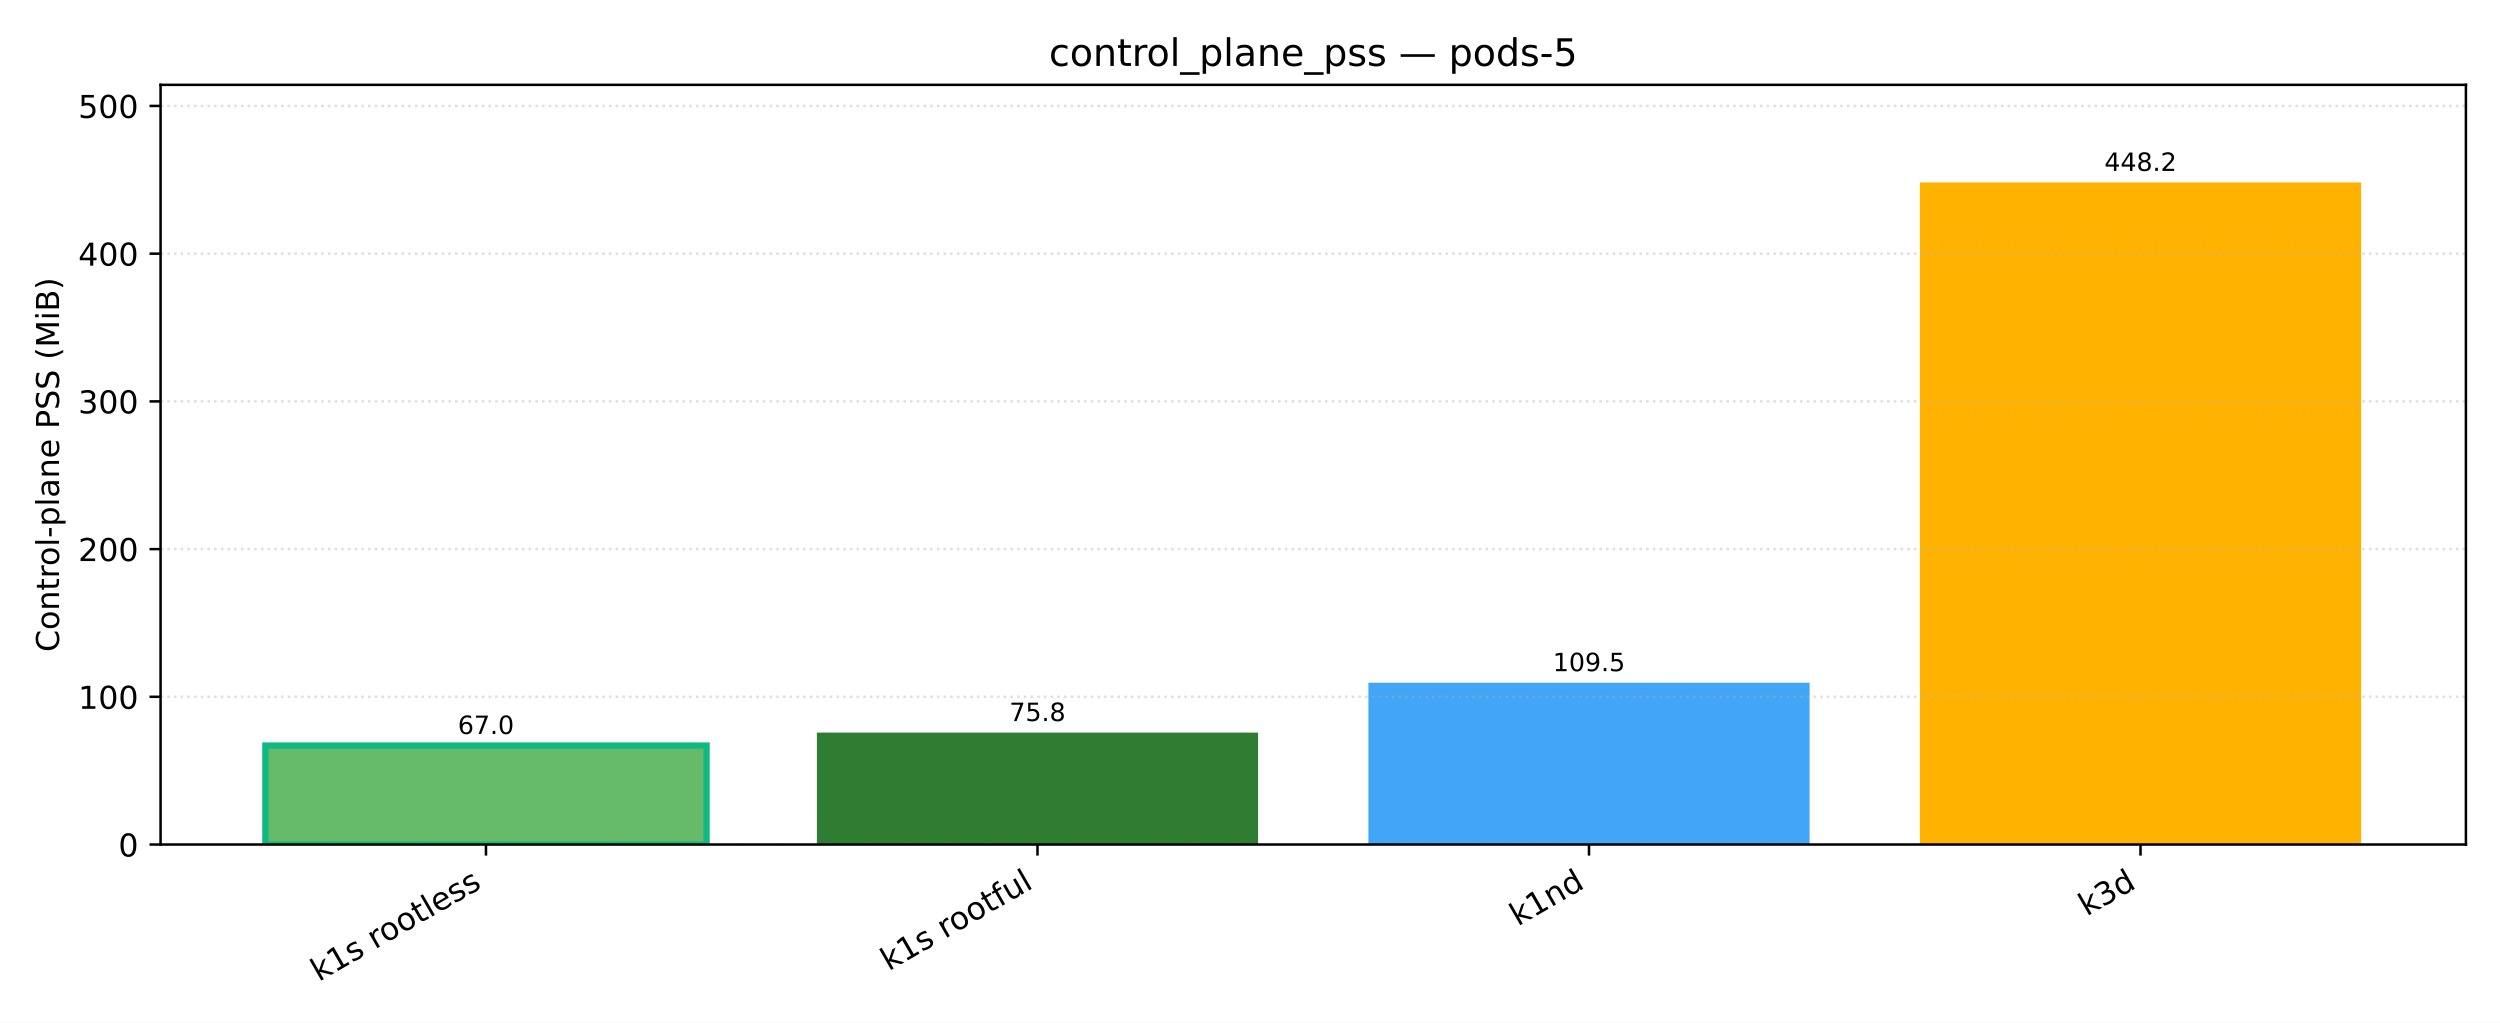
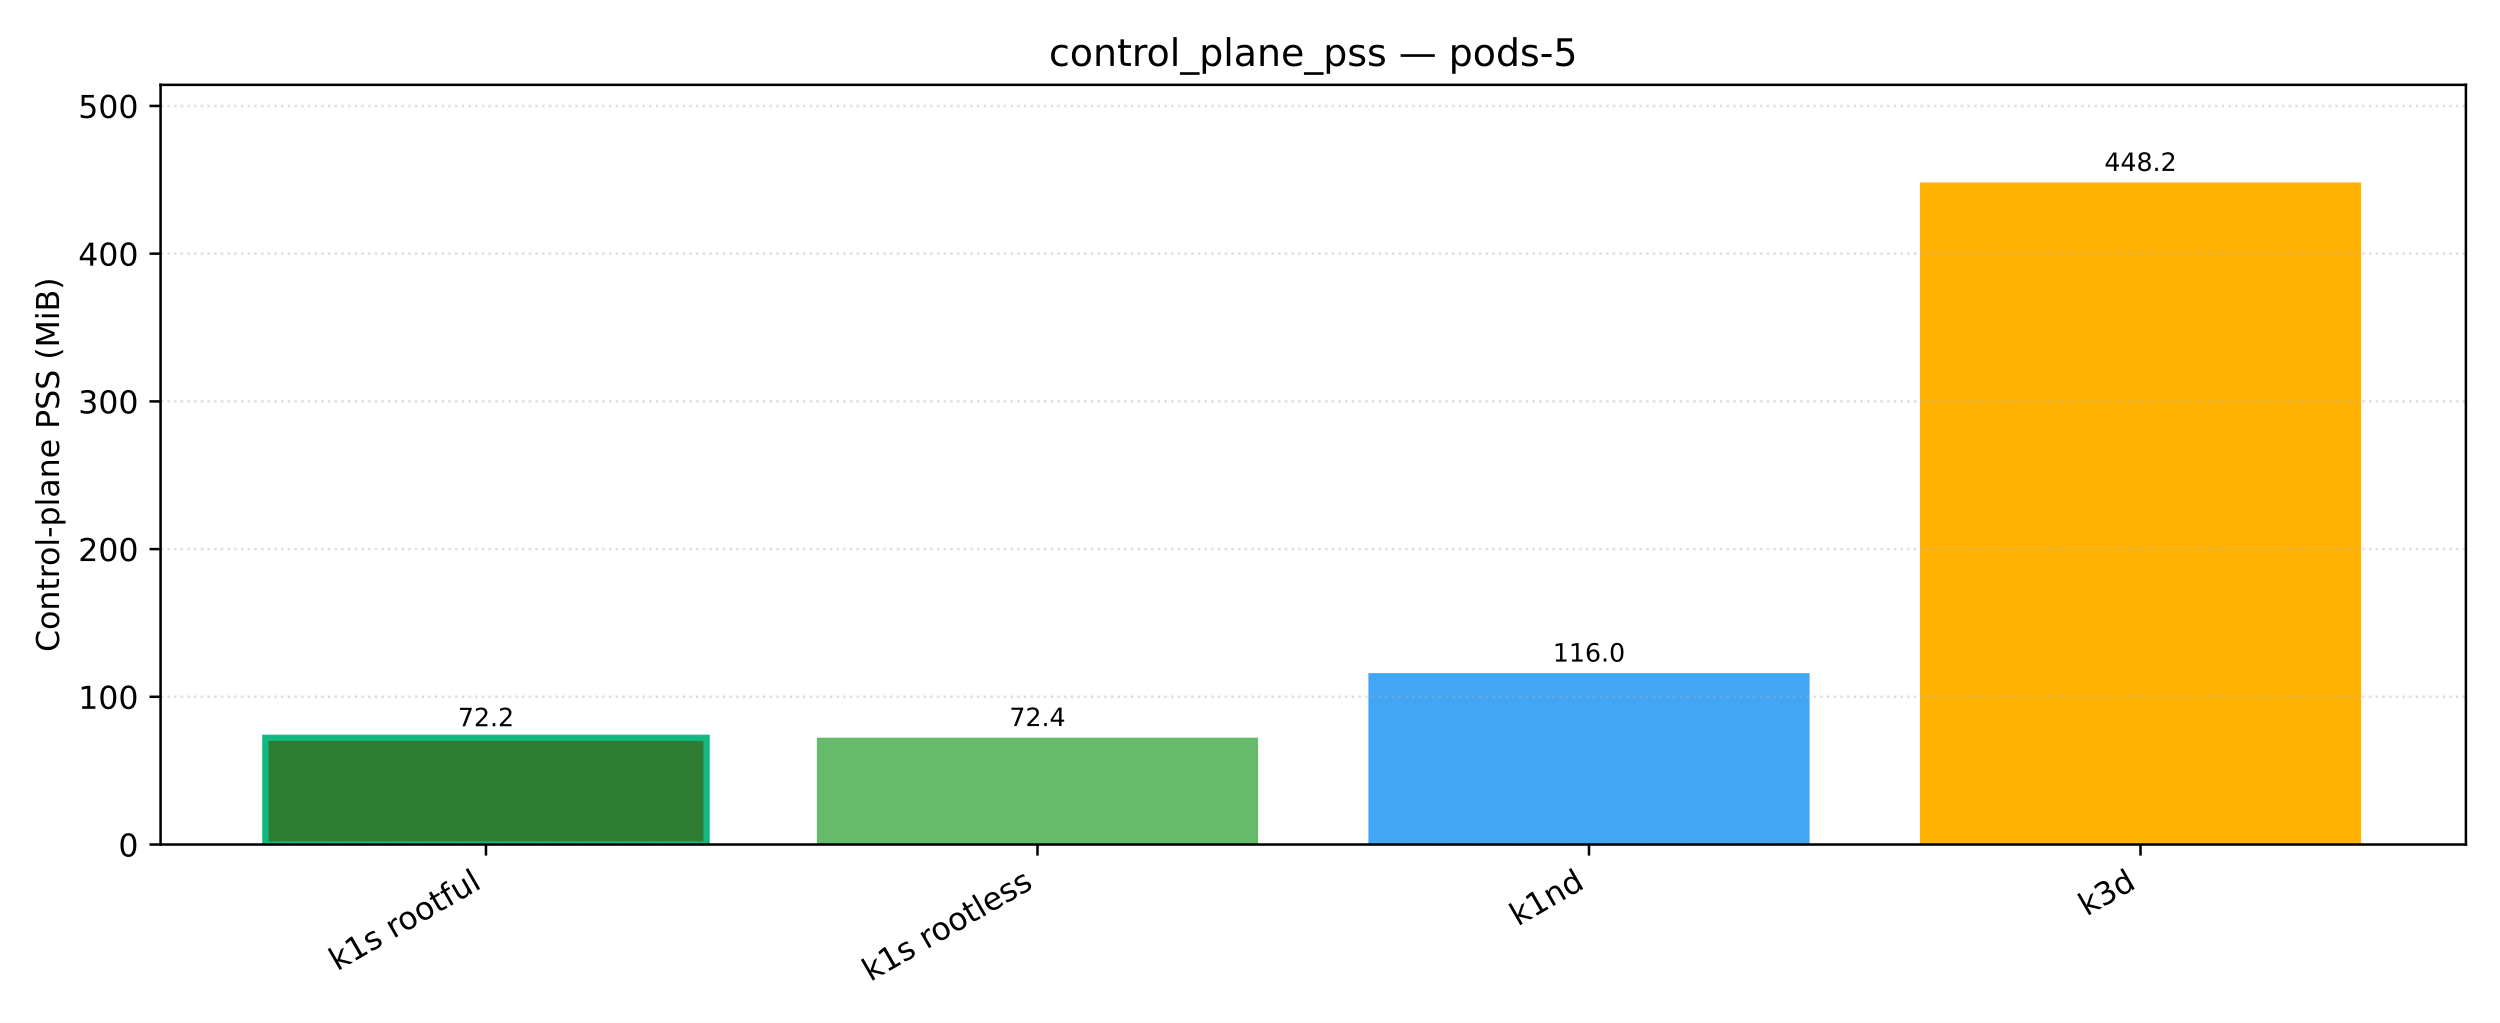
<svg xmlns="http://www.w3.org/2000/svg" xmlns:xlink="http://www.w3.org/1999/xlink" width="792pt" height="324pt" viewBox="0 0 792 324" version="1.1">
  <defs>
    <style type="text/css">*{stroke-linejoin: round; stroke-linecap: butt}</style>
  </defs>
  <g id="figure_1">
    <g id="patch_1">
      <path d="M 0 324  L 792 324  L 792 0  L 0 0  z " style="fill: #ffffff" />
    </g>
    <g id="axes_1">
      <g id="patch_2">
        <path d="M 50.87 267.545  L 781.2 267.545  L 781.2 26.88  L 50.87 26.88  z " style="fill: #ffffff" />
      </g>
      <g id="patch_3">
-         <path d="M 84.067 267.545  L 223.843 267.545  L 223.843 236.196  L 84.067 236.196  z " clip-path="url(#p73913ac741)" style="fill: #66bb6a; stroke: #10b981; stroke-width: 2; stroke-linejoin: miter" />
+         <path d="M 84.067 267.545  L 223.843 267.545  L 223.843 233.736  L 84.067 233.736  z " clip-path="url(#p00157bc313)" style="fill: #2e7d32; stroke: #10b981; stroke-width: 2; stroke-linejoin: miter" />
      </g>
      <g id="patch_4">
-         <path d="M 258.787 267.545  L 398.563 267.545  L 398.563 232.095  L 258.787 232.095  z " clip-path="url(#p73913ac741)" style="fill: #2e7d32" />
+         <path d="M 258.787 267.545  L 398.563 267.545  L 398.563 233.688  L 258.787 233.688  z " clip-path="url(#p00157bc313)" style="fill: #66bb6a" />
      </g>
      <g id="patch_5">
-         <path d="M 433.507 267.545  L 573.283 267.545  L 573.283 216.294  L 433.507 216.294  z " clip-path="url(#p73913ac741)" style="fill: #42a5f5" />
+         <path d="M 433.507 267.545  L 573.283 267.545  L 573.283 213.25  L 433.507 213.25  z " clip-path="url(#p00157bc313)" style="fill: #42a5f5" />
      </g>
      <g id="patch_6">
-         <path d="M 608.227 267.545  L 748.003 267.545  L 748.003 57.812  L 608.227 57.812  z " clip-path="url(#p73913ac741)" style="fill: #ffb300" />
+         <path d="M 608.227 267.545  L 748.003 267.545  L 748.003 57.812  L 608.227 57.812  z " clip-path="url(#p00157bc313)" style="fill: #ffb300" />
      </g>
      <g id="matplotlib.axis_1">
        <g id="xtick_1">
          <g id="line2d_1">
            <defs>
-               <path id="mb6fc6475b8" d="M 0 0  L 0 3.5  " style="stroke: #000000; stroke-width: 0.8" />
+               <path id="m211705459c" d="M 0 0  L 0 3.5  " style="stroke: #000000; stroke-width: 0.8" />
            </defs>
            <g>
-               <use xlink:href="#mb6fc6475b8" x="153.955" y="267.545" style="stroke: #000000; stroke-width: 0.8" />
+               <use xlink:href="#m211705459c" x="153.955" y="267.545" style="stroke: #000000; stroke-width: 0.8" />
            </g>
          </g>
          <g id="text_1">
-             <g transform="translate(101.0103 311.0931) rotate(-30) scale(0.1 -0.1)">
+             <g transform="translate(106.8249 307.7361) rotate(-30) scale(0.1 -0.1)">
              <defs>
                <path id="DejaVuSans-6b" d="M 581 4863  L 1159 4863  L 1159 1991  L 2875 3500  L 3609 3500  L 1753 1863  L 3688 0  L 2938 0  L 1159 1709  L 1159 0  L 581 0  L 581 4863  z " transform="scale(0.015625)" />
                <path id="DejaVuSans-31" d="M 794 531  L 1825 531  L 1825 4091  L 703 3866  L 703 4441  L 1819 4666  L 2450 4666  L 2450 531  L 3481 531  L 3481 0  L 794 0  L 794 531  z " transform="scale(0.015625)" />
                <path id="DejaVuSans-73" d="M 2834 3397  L 2834 2853  Q 2591 2978 2328 3040  Q 2066 3103 1784 3103  Q 1356 3103 1142 2972  Q 928 2841 928 2578  Q 928 2378 1081 2264  Q 1234 2150 1697 2047  L 1894 2003  Q 2506 1872 2764 1633  Q 3022 1394 3022 966  Q 3022 478 2636 193  Q 2250 -91 1575 -91  Q 1294 -91 989 -36  Q 684 19 347 128  L 347 722  Q 666 556 975 473  Q 1284 391 1588 391  Q 1994 391 2212 530  Q 2431 669 2431 922  Q 2431 1156 2273 1281  Q 2116 1406 1581 1522  L 1381 1569  Q 847 1681 609 1914  Q 372 2147 372 2553  Q 372 3047 722 3315  Q 1072 3584 1716 3584  Q 2034 3584 2315 3537  Q 2597 3491 2834 3397  z " transform="scale(0.015625)" />
                <path id="DejaVuSans-20" transform="scale(0.015625)" />
                <path id="DejaVuSans-72" d="M 2631 2963  Q 2534 3019 2420 3045  Q 2306 3072 2169 3072  Q 1681 3072 1420 2755  Q 1159 2438 1159 1844  L 1159 0  L 581 0  L 581 3500  L 1159 3500  L 1159 2956  Q 1341 3275 1631 3429  Q 1922 3584 2338 3584  Q 2397 3584 2469 3576  Q 2541 3569 2628 3553  L 2631 2963  z " transform="scale(0.015625)" />
                <path id="DejaVuSans-6f" d="M 1959 3097  Q 1497 3097 1228 2736  Q 959 2375 959 1747  Q 959 1119 1226 758  Q 1494 397 1959 397  Q 2419 397 2687 759  Q 2956 1122 2956 1747  Q 2956 2369 2687 2733  Q 2419 3097 1959 3097  z M 1959 3584  Q 2709 3584 3137 3096  Q 3566 2609 3566 1747  Q 3566 888 3137 398  Q 2709 -91 1959 -91  Q 1206 -91 779 398  Q 353 888 353 1747  Q 353 2609 779 3096  Q 1206 3584 1959 3584  z " transform="scale(0.015625)" />
                <path id="DejaVuSans-74" d="M 1172 4494  L 1172 3500  L 2356 3500  L 2356 3053  L 1172 3053  L 1172 1153  Q 1172 725 1289 603  Q 1406 481 1766 481  L 2356 481  L 2356 0  L 1766 0  Q 1100 0 847 248  Q 594 497 594 1153  L 594 3053  L 172 3053  L 172 3500  L 594 3500  L 594 4494  L 1172 4494  z " transform="scale(0.015625)" />
+                 <path id="DejaVuSans-66" d="M 2375 4863  L 2375 4384  L 1825 4384  Q 1516 4384 1395 4259  Q 1275 4134 1275 3809  L 1275 3500  L 2222 3500  L 2222 3053  L 1275 3053  L 1275 0  L 697 0  L 697 3053  L 147 3053  L 147 3500  L 697 3500  L 697 3744  Q 697 4328 969 4595  Q 1241 4863 1831 4863  L 2375 4863  z " transform="scale(0.015625)" />
+                 <path id="DejaVuSans-75" d="M 544 1381  L 544 3500  L 1119 3500  L 1119 1403  Q 1119 906 1312 657  Q 1506 409 1894 409  Q 2359 409 2629 706  Q 2900 1003 2900 1516  L 2900 3500  L 3475 3500  L 3475 0  L 2900 0  L 2900 538  Q 2691 219 2414 64  Q 2138 -91 1772 -91  Q 1169 -91 856 284  Q 544 659 544 1381  z M 1991 3584  L 1991 3584  z " transform="scale(0.015625)" />
                <path id="DejaVuSans-6c" d="M 603 4863  L 1178 4863  L 1178 0  L 603 0  L 603 4863  z " transform="scale(0.015625)" />
+               </defs>
+               <use xlink:href="#DejaVuSans-6b" />
+               <use xlink:href="#DejaVuSans-31" transform="translate(57.91016 0)" />
+               <use xlink:href="#DejaVuSans-73" transform="translate(121.5332 0)" />
+               <use xlink:href="#DejaVuSans-20" transform="translate(173.6328 0)" />
+               <use xlink:href="#DejaVuSans-72" transform="translate(205.4199 0)" />
+               <use xlink:href="#DejaVuSans-6f" transform="translate(244.2832 0)" />
+               <use xlink:href="#DejaVuSans-6f" transform="translate(305.4648 0)" />
+               <use xlink:href="#DejaVuSans-74" transform="translate(366.6465 0)" />
+               <use xlink:href="#DejaVuSans-66" transform="translate(405.8555 0)" />
+               <use xlink:href="#DejaVuSans-75" transform="translate(441.0605 0)" />
+               <use xlink:href="#DejaVuSans-6c" transform="translate(504.4395 0)" />
+             </g>
+           </g>
+         </g>
+         <g id="xtick_2">
+           <g id="line2d_2">
+             <g>
+               <use xlink:href="#m211705459c" x="328.675" y="267.545" style="stroke: #000000; stroke-width: 0.8" />
+             </g>
+           </g>
+           <g id="text_2">
+             <g transform="translate(275.7304 311.0931) rotate(-30) scale(0.1 -0.1)">
+               <defs>
                <path id="DejaVuSans-65" d="M 3597 1894  L 3597 1613  L 953 1613  Q 991 1019 1311 708  Q 1631 397 2203 397  Q 2534 397 2845 478  Q 3156 559 3463 722  L 3463 178  Q 3153 47 2828 -22  Q 2503 -91 2169 -91  Q 1331 -91 842 396  Q 353 884 353 1716  Q 353 2575 817 3079  Q 1281 3584 2069 3584  Q 2775 3584 3186 3129  Q 3597 2675 3597 1894  z M 3022 2063  Q 3016 2534 2758 2815  Q 2500 3097 2075 3097  Q 1594 3097 1305 2825  Q 1016 2553 972 2059  L 3022 2063  z " transform="scale(0.015625)" />
              </defs>
              <use xlink:href="#DejaVuSans-6b" />
              <use xlink:href="#DejaVuSans-31" transform="translate(57.91016 0)" />
              <use xlink:href="#DejaVuSans-73" transform="translate(121.5332 0)" />
              <use xlink:href="#DejaVuSans-20" transform="translate(173.6328 0)" />
              <use xlink:href="#DejaVuSans-72" transform="translate(205.4199 0)" />
              <use xlink:href="#DejaVuSans-6f" transform="translate(244.2832 0)" />
              <use xlink:href="#DejaVuSans-6f" transform="translate(305.4648 0)" />
              <use xlink:href="#DejaVuSans-74" transform="translate(366.6465 0)" />
              <use xlink:href="#DejaVuSans-6c" transform="translate(405.8555 0)" />
              <use xlink:href="#DejaVuSans-65" transform="translate(433.6387 0)" />
              <use xlink:href="#DejaVuSans-73" transform="translate(495.1621 0)" />
              <use xlink:href="#DejaVuSans-73" transform="translate(547.2617 0)" />
            </g>
          </g>
        </g>
-         <g id="xtick_2">
-           <g id="line2d_2">
-             <g>
-               <use xlink:href="#mb6fc6475b8" x="328.675" y="267.545" style="stroke: #000000; stroke-width: 0.8" />
-             </g>
-           </g>
-           <g id="text_2">
-             <g transform="translate(281.545 307.7361) rotate(-30) scale(0.1 -0.1)">
-               <defs>
-                 <path id="DejaVuSans-66" d="M 2375 4863  L 2375 4384  L 1825 4384  Q 1516 4384 1395 4259  Q 1275 4134 1275 3809  L 1275 3500  L 2222 3500  L 2222 3053  L 1275 3053  L 1275 0  L 697 0  L 697 3053  L 147 3053  L 147 3500  L 697 3500  L 697 3744  Q 697 4328 969 4595  Q 1241 4863 1831 4863  L 2375 4863  z " transform="scale(0.015625)" />
-                 <path id="DejaVuSans-75" d="M 544 1381  L 544 3500  L 1119 3500  L 1119 1403  Q 1119 906 1312 657  Q 1506 409 1894 409  Q 2359 409 2629 706  Q 2900 1003 2900 1516  L 2900 3500  L 3475 3500  L 3475 0  L 2900 0  L 2900 538  Q 2691 219 2414 64  Q 2138 -91 1772 -91  Q 1169 -91 856 284  Q 544 659 544 1381  z M 1991 3584  L 1991 3584  z " transform="scale(0.015625)" />
-               </defs>
-               <use xlink:href="#DejaVuSans-6b" />
-               <use xlink:href="#DejaVuSans-31" transform="translate(57.91016 0)" />
-               <use xlink:href="#DejaVuSans-73" transform="translate(121.5332 0)" />
-               <use xlink:href="#DejaVuSans-20" transform="translate(173.6328 0)" />
-               <use xlink:href="#DejaVuSans-72" transform="translate(205.4199 0)" />
-               <use xlink:href="#DejaVuSans-6f" transform="translate(244.2832 0)" />
-               <use xlink:href="#DejaVuSans-6f" transform="translate(305.4648 0)" />
-               <use xlink:href="#DejaVuSans-74" transform="translate(366.6465 0)" />
-               <use xlink:href="#DejaVuSans-66" transform="translate(405.8555 0)" />
-               <use xlink:href="#DejaVuSans-75" transform="translate(441.0605 0)" />
-               <use xlink:href="#DejaVuSans-6c" transform="translate(504.4395 0)" />
-             </g>
-           </g>
-         </g>
        <g id="xtick_3">
          <g id="line2d_3">
            <g>
-               <use xlink:href="#mb6fc6475b8" x="503.395" y="267.545" style="stroke: #000000; stroke-width: 0.8" />
+               <use xlink:href="#m211705459c" x="503.395" y="267.545" style="stroke: #000000; stroke-width: 0.8" />
            </g>
          </g>
          <g id="text_3">
            <g transform="translate(480.8439 293.5454) rotate(-30) scale(0.1 -0.1)">
              <defs>
                <path id="DejaVuSans-6e" d="M 3513 2113  L 3513 0  L 2938 0  L 2938 2094  Q 2938 2591 2744 2837  Q 2550 3084 2163 3084  Q 1697 3084 1428 2787  Q 1159 2491 1159 1978  L 1159 0  L 581 0  L 581 3500  L 1159 3500  L 1159 2956  Q 1366 3272 1645 3428  Q 1925 3584 2291 3584  Q 2894 3584 3203 3211  Q 3513 2838 3513 2113  z " transform="scale(0.015625)" />
                <path id="DejaVuSans-64" d="M 2906 2969  L 2906 4863  L 3481 4863  L 3481 0  L 2906 0  L 2906 525  Q 2725 213 2448 61  Q 2172 -91 1784 -91  Q 1150 -91 751 415  Q 353 922 353 1747  Q 353 2572 751 3078  Q 1150 3584 1784 3584  Q 2172 3584 2448 3432  Q 2725 3281 2906 2969  z M 947 1747  Q 947 1113 1208 752  Q 1469 391 1925 391  Q 2381 391 2643 752  Q 2906 1113 2906 1747  Q 2906 2381 2643 2742  Q 2381 3103 1925 3103  Q 1469 3103 1208 2742  Q 947 2381 947 1747  z " transform="scale(0.015625)" />
              </defs>
              <use xlink:href="#DejaVuSans-6b" />
              <use xlink:href="#DejaVuSans-31" transform="translate(57.91016 0)" />
              <use xlink:href="#DejaVuSans-6e" transform="translate(121.5332 0)" />
              <use xlink:href="#DejaVuSans-64" transform="translate(184.9121 0)" />
            </g>
          </g>
        </g>
        <g id="xtick_4">
          <g id="line2d_4">
            <g>
-               <use xlink:href="#mb6fc6475b8" x="678.115" y="267.545" style="stroke: #000000; stroke-width: 0.8" />
+               <use xlink:href="#m211705459c" x="678.115" y="267.545" style="stroke: #000000; stroke-width: 0.8" />
            </g>
          </g>
          <g id="text_4">
            <g transform="translate(661.0525 290.3767) rotate(-30) scale(0.1 -0.1)">
              <defs>
                <path id="DejaVuSans-33" d="M 2597 2516  Q 3050 2419 3304 2112  Q 3559 1806 3559 1356  Q 3559 666 3084 287  Q 2609 -91 1734 -91  Q 1441 -91 1130 -33  Q 819 25 488 141  L 488 750  Q 750 597 1062 519  Q 1375 441 1716 441  Q 2309 441 2620 675  Q 2931 909 2931 1356  Q 2931 1769 2642 2001  Q 2353 2234 1838 2234  L 1294 2234  L 1294 2753  L 1863 2753  Q 2328 2753 2575 2939  Q 2822 3125 2822 3475  Q 2822 3834 2567 4026  Q 2313 4219 1838 4219  Q 1578 4219 1281 4162  Q 984 4106 628 3988  L 628 4550  Q 988 4650 1302 4700  Q 1616 4750 1894 4750  Q 2613 4750 3031 4423  Q 3450 4097 3450 3541  Q 3450 3153 3228 2886  Q 3006 2619 2597 2516  z " transform="scale(0.015625)" />
              </defs>
              <use xlink:href="#DejaVuSans-6b" />
              <use xlink:href="#DejaVuSans-33" transform="translate(57.91016 0)" />
              <use xlink:href="#DejaVuSans-64" transform="translate(121.5332 0)" />
            </g>
          </g>
        </g>
      </g>
      <g id="matplotlib.axis_2">
        <g id="ytick_1">
          <g id="line2d_5">
-             <path d="M 50.87 267.545  L 781.2 267.545  " clip-path="url(#p73913ac741)" style="fill: none; stroke-dasharray: 0.8,1.32; stroke-dashoffset: 0; stroke: #b0b0b0; stroke-opacity: 0.4; stroke-width: 0.8" />
+             <path d="M 50.87 267.545  L 781.2 267.545  " clip-path="url(#p00157bc313)" style="fill: none; stroke-dasharray: 0.8,1.32; stroke-dashoffset: 0; stroke: #b0b0b0; stroke-opacity: 0.4; stroke-width: 0.8" />
          </g>
          <g id="line2d_6">
            <defs>
-               <path id="mf79df88f0d" d="M 0 0  L -3.5 0  " style="stroke: #000000; stroke-width: 0.8" />
+               <path id="m0754b6ebdd" d="M 0 0  L -3.5 0  " style="stroke: #000000; stroke-width: 0.8" />
            </defs>
            <g>
-               <use xlink:href="#mf79df88f0d" x="50.87" y="267.545" style="stroke: #000000; stroke-width: 0.8" />
+               <use xlink:href="#m0754b6ebdd" x="50.87" y="267.545" style="stroke: #000000; stroke-width: 0.8" />
            </g>
          </g>
          <g id="text_5">
            <g transform="translate(37.5075 271.3447) scale(0.1 -0.1)">
              <defs>
                <path id="DejaVuSans-30" d="M 2034 4250  Q 1547 4250 1301 3770  Q 1056 3291 1056 2328  Q 1056 1369 1301 889  Q 1547 409 2034 409  Q 2525 409 2770 889  Q 3016 1369 3016 2328  Q 3016 3291 2770 3770  Q 2525 4250 2034 4250  z M 2034 4750  Q 2819 4750 3233 4129  Q 3647 3509 3647 2328  Q 3647 1150 3233 529  Q 2819 -91 2034 -91  Q 1250 -91 836 529  Q 422 1150 422 2328  Q 422 3509 836 4129  Q 1250 4750 2034 4750  z " transform="scale(0.015625)" />
              </defs>
              <use xlink:href="#DejaVuSans-30" />
            </g>
          </g>
        </g>
        <g id="ytick_2">
          <g id="line2d_7">
-             <path d="M 50.87 220.75  L 781.2 220.75  " clip-path="url(#p73913ac741)" style="fill: none; stroke-dasharray: 0.8,1.32; stroke-dashoffset: 0; stroke: #b0b0b0; stroke-opacity: 0.4; stroke-width: 0.8" />
+             <path d="M 50.87 220.75  L 781.2 220.75  " clip-path="url(#p00157bc313)" style="fill: none; stroke-dasharray: 0.8,1.32; stroke-dashoffset: 0; stroke: #b0b0b0; stroke-opacity: 0.4; stroke-width: 0.8" />
          </g>
          <g id="line2d_8">
            <g>
-               <use xlink:href="#mf79df88f0d" x="50.87" y="220.75" style="stroke: #000000; stroke-width: 0.8" />
+               <use xlink:href="#m0754b6ebdd" x="50.87" y="220.75" style="stroke: #000000; stroke-width: 0.8" />
            </g>
          </g>
          <g id="text_6">
            <g transform="translate(24.7825 224.549) scale(0.1 -0.1)">
              <use xlink:href="#DejaVuSans-31" />
              <use xlink:href="#DejaVuSans-30" transform="translate(63.62305 0)" />
              <use xlink:href="#DejaVuSans-30" transform="translate(127.2461 0)" />
            </g>
          </g>
        </g>
        <g id="ytick_3">
          <g id="line2d_9">
-             <path d="M 50.87 173.954  L 781.2 173.954  " clip-path="url(#p73913ac741)" style="fill: none; stroke-dasharray: 0.8,1.32; stroke-dashoffset: 0; stroke: #b0b0b0; stroke-opacity: 0.4; stroke-width: 0.8" />
+             <path d="M 50.87 173.954  L 781.2 173.954  " clip-path="url(#p00157bc313)" style="fill: none; stroke-dasharray: 0.8,1.32; stroke-dashoffset: 0; stroke: #b0b0b0; stroke-opacity: 0.4; stroke-width: 0.8" />
          </g>
          <g id="line2d_10">
            <g>
-               <use xlink:href="#mf79df88f0d" x="50.87" y="173.954" style="stroke: #000000; stroke-width: 0.8" />
+               <use xlink:href="#m0754b6ebdd" x="50.87" y="173.954" style="stroke: #000000; stroke-width: 0.8" />
            </g>
          </g>
          <g id="text_7">
            <g transform="translate(24.7825 177.7533) scale(0.1 -0.1)">
              <defs>
                <path id="DejaVuSans-32" d="M 1228 531  L 3431 531  L 3431 0  L 469 0  L 469 531  Q 828 903 1448 1529  Q 2069 2156 2228 2338  Q 2531 2678 2651 2914  Q 2772 3150 2772 3378  Q 2772 3750 2511 3984  Q 2250 4219 1831 4219  Q 1534 4219 1204 4116  Q 875 4013 500 3803  L 500 4441  Q 881 4594 1212 4672  Q 1544 4750 1819 4750  Q 2544 4750 2975 4387  Q 3406 4025 3406 3419  Q 3406 3131 3298 2873  Q 3191 2616 2906 2266  Q 2828 2175 2409 1742  Q 1991 1309 1228 531  z " transform="scale(0.015625)" />
              </defs>
              <use xlink:href="#DejaVuSans-32" />
              <use xlink:href="#DejaVuSans-30" transform="translate(63.62305 0)" />
              <use xlink:href="#DejaVuSans-30" transform="translate(127.2461 0)" />
            </g>
          </g>
        </g>
        <g id="ytick_4">
          <g id="line2d_11">
-             <path d="M 50.87 127.158  L 781.2 127.158  " clip-path="url(#p73913ac741)" style="fill: none; stroke-dasharray: 0.8,1.32; stroke-dashoffset: 0; stroke: #b0b0b0; stroke-opacity: 0.4; stroke-width: 0.8" />
+             <path d="M 50.87 127.158  L 781.2 127.158  " clip-path="url(#p00157bc313)" style="fill: none; stroke-dasharray: 0.8,1.32; stroke-dashoffset: 0; stroke: #b0b0b0; stroke-opacity: 0.4; stroke-width: 0.8" />
          </g>
          <g id="line2d_12">
            <g>
-               <use xlink:href="#mf79df88f0d" x="50.87" y="127.158" style="stroke: #000000; stroke-width: 0.8" />
+               <use xlink:href="#m0754b6ebdd" x="50.87" y="127.158" style="stroke: #000000; stroke-width: 0.8" />
            </g>
          </g>
          <g id="text_8">
            <g transform="translate(24.7825 130.9577) scale(0.1 -0.1)">
              <use xlink:href="#DejaVuSans-33" />
              <use xlink:href="#DejaVuSans-30" transform="translate(63.62305 0)" />
              <use xlink:href="#DejaVuSans-30" transform="translate(127.2461 0)" />
            </g>
          </g>
        </g>
        <g id="ytick_5">
          <g id="line2d_13">
-             <path d="M 50.87 80.363  L 781.2 80.363  " clip-path="url(#p73913ac741)" style="fill: none; stroke-dasharray: 0.8,1.32; stroke-dashoffset: 0; stroke: #b0b0b0; stroke-opacity: 0.4; stroke-width: 0.8" />
+             <path d="M 50.87 80.363  L 781.2 80.363  " clip-path="url(#p00157bc313)" style="fill: none; stroke-dasharray: 0.8,1.32; stroke-dashoffset: 0; stroke: #b0b0b0; stroke-opacity: 0.4; stroke-width: 0.8" />
          </g>
          <g id="line2d_14">
            <g>
-               <use xlink:href="#mf79df88f0d" x="50.87" y="80.363" style="stroke: #000000; stroke-width: 0.8" />
+               <use xlink:href="#m0754b6ebdd" x="50.87" y="80.363" style="stroke: #000000; stroke-width: 0.8" />
            </g>
          </g>
          <g id="text_9">
            <g transform="translate(24.7825 84.16201) scale(0.1 -0.1)">
              <defs>
                <path id="DejaVuSans-34" d="M 2419 4116  L 825 1625  L 2419 1625  L 2419 4116  z M 2253 4666  L 3047 4666  L 3047 1625  L 3713 1625  L 3713 1100  L 3047 1100  L 3047 0  L 2419 0  L 2419 1100  L 313 1100  L 313 1709  L 2253 4666  z " transform="scale(0.015625)" />
              </defs>
              <use xlink:href="#DejaVuSans-34" />
              <use xlink:href="#DejaVuSans-30" transform="translate(63.62305 0)" />
              <use xlink:href="#DejaVuSans-30" transform="translate(127.2461 0)" />
            </g>
          </g>
        </g>
        <g id="ytick_6">
          <g id="line2d_15">
-             <path d="M 50.87 33.567  L 781.2 33.567  " clip-path="url(#p73913ac741)" style="fill: none; stroke-dasharray: 0.8,1.32; stroke-dashoffset: 0; stroke: #b0b0b0; stroke-opacity: 0.4; stroke-width: 0.8" />
+             <path d="M 50.87 33.567  L 781.2 33.567  " clip-path="url(#p00157bc313)" style="fill: none; stroke-dasharray: 0.8,1.32; stroke-dashoffset: 0; stroke: #b0b0b0; stroke-opacity: 0.4; stroke-width: 0.8" />
          </g>
          <g id="line2d_16">
            <g>
-               <use xlink:href="#mf79df88f0d" x="50.87" y="33.567" style="stroke: #000000; stroke-width: 0.8" />
+               <use xlink:href="#m0754b6ebdd" x="50.87" y="33.567" style="stroke: #000000; stroke-width: 0.8" />
            </g>
          </g>
          <g id="text_10">
            <g transform="translate(24.7825 37.36634) scale(0.1 -0.1)">
              <defs>
                <path id="DejaVuSans-35" d="M 691 4666  L 3169 4666  L 3169 4134  L 1269 4134  L 1269 2991  Q 1406 3038 1543 3061  Q 1681 3084 1819 3084  Q 2600 3084 3056 2656  Q 3513 2228 3513 1497  Q 3513 744 3044 326  Q 2575 -91 1722 -91  Q 1428 -91 1123 -41  Q 819 9 494 109  L 494 744  Q 775 591 1075 516  Q 1375 441 1709 441  Q 2250 441 2565 725  Q 2881 1009 2881 1497  Q 2881 1984 2565 2268  Q 2250 2553 1709 2553  Q 1456 2553 1204 2497  Q 953 2441 691 2322  L 691 4666  z " transform="scale(0.015625)" />
              </defs>
              <use xlink:href="#DejaVuSans-35" />
              <use xlink:href="#DejaVuSans-30" transform="translate(63.62305 0)" />
              <use xlink:href="#DejaVuSans-30" transform="translate(127.2461 0)" />
            </g>
          </g>
        </g>
        <g id="text_11">
          <g transform="translate(18.70281 206.537) rotate(-90) scale(0.1 -0.1)">
            <defs>
              <path id="DejaVuSans-43" d="M 4122 4306  L 4122 3641  Q 3803 3938 3442 4084  Q 3081 4231 2675 4231  Q 1875 4231 1450 3742  Q 1025 3253 1025 2328  Q 1025 1406 1450 917  Q 1875 428 2675 428  Q 3081 428 3442 575  Q 3803 722 4122 1019  L 4122 359  Q 3791 134 3420 21  Q 3050 -91 2638 -91  Q 1578 -91 968 557  Q 359 1206 359 2328  Q 359 3453 968 4101  Q 1578 4750 2638 4750  Q 3056 4750 3426 4639  Q 3797 4528 4122 4306  z " transform="scale(0.015625)" />
              <path id="DejaVuSans-2011" d="M 313 2009  L 1997 2009  L 1997 1497  L 313 1497  L 313 2009  z " transform="scale(0.015625)" />
              <path id="DejaVuSans-70" d="M 1159 525  L 1159 -1331  L 581 -1331  L 581 3500  L 1159 3500  L 1159 2969  Q 1341 3281 1617 3432  Q 1894 3584 2278 3584  Q 2916 3584 3314 3078  Q 3713 2572 3713 1747  Q 3713 922 3314 415  Q 2916 -91 2278 -91  Q 1894 -91 1617 61  Q 1341 213 1159 525  z M 3116 1747  Q 3116 2381 2855 2742  Q 2594 3103 2138 3103  Q 1681 3103 1420 2742  Q 1159 2381 1159 1747  Q 1159 1113 1420 752  Q 1681 391 2138 391  Q 2594 391 2855 752  Q 3116 1113 3116 1747  z " transform="scale(0.015625)" />
              <path id="DejaVuSans-61" d="M 2194 1759  Q 1497 1759 1228 1600  Q 959 1441 959 1056  Q 959 750 1161 570  Q 1363 391 1709 391  Q 2188 391 2477 730  Q 2766 1069 2766 1631  L 2766 1759  L 2194 1759  z M 3341 1997  L 3341 0  L 2766 0  L 2766 531  Q 2569 213 2275 61  Q 1981 -91 1556 -91  Q 1019 -91 701 211  Q 384 513 384 1019  Q 384 1609 779 1909  Q 1175 2209 1959 2209  L 2766 2209  L 2766 2266  Q 2766 2663 2505 2880  Q 2244 3097 1772 3097  Q 1472 3097 1187 3025  Q 903 2953 641 2809  L 641 3341  Q 956 3463 1253 3523  Q 1550 3584 1831 3584  Q 2591 3584 2966 3190  Q 3341 2797 3341 1997  z " transform="scale(0.015625)" />
              <path id="DejaVuSans-50" d="M 1259 4147  L 1259 2394  L 2053 2394  Q 2494 2394 2734 2622  Q 2975 2850 2975 3272  Q 2975 3691 2734 3919  Q 2494 4147 2053 4147  L 1259 4147  z M 628 4666  L 2053 4666  Q 2838 4666 3239 4311  Q 3641 3956 3641 3272  Q 3641 2581 3239 2228  Q 2838 1875 2053 1875  L 1259 1875  L 1259 0  L 628 0  L 628 4666  z " transform="scale(0.015625)" />
              <path id="DejaVuSans-53" d="M 3425 4513  L 3425 3897  Q 3066 4069 2747 4153  Q 2428 4238 2131 4238  Q 1616 4238 1336 4038  Q 1056 3838 1056 3469  Q 1056 3159 1242 3001  Q 1428 2844 1947 2747  L 2328 2669  Q 3034 2534 3370 2195  Q 3706 1856 3706 1288  Q 3706 609 3251 259  Q 2797 -91 1919 -91  Q 1588 -91 1214 -16  Q 841 59 441 206  L 441 856  Q 825 641 1194 531  Q 1563 422 1919 422  Q 2459 422 2753 634  Q 3047 847 3047 1241  Q 3047 1584 2836 1778  Q 2625 1972 2144 2069  L 1759 2144  Q 1053 2284 737 2584  Q 422 2884 422 3419  Q 422 4038 858 4394  Q 1294 4750 2059 4750  Q 2388 4750 2728 4690  Q 3069 4631 3425 4513  z " transform="scale(0.015625)" />
              <path id="DejaVuSans-28" d="M 1984 4856  Q 1566 4138 1362 3434  Q 1159 2731 1159 2009  Q 1159 1288 1364 580  Q 1569 -128 1984 -844  L 1484 -844  Q 1016 -109 783 600  Q 550 1309 550 2009  Q 550 2706 781 3412  Q 1013 4119 1484 4856  L 1984 4856  z " transform="scale(0.015625)" />
              <path id="DejaVuSans-4d" d="M 628 4666  L 1569 4666  L 2759 1491  L 3956 4666  L 4897 4666  L 4897 0  L 4281 0  L 4281 4097  L 3078 897  L 2444 897  L 1241 4097  L 1241 0  L 628 0  L 628 4666  z " transform="scale(0.015625)" />
              <path id="DejaVuSans-69" d="M 603 3500  L 1178 3500  L 1178 0  L 603 0  L 603 3500  z M 603 4863  L 1178 4863  L 1178 4134  L 603 4134  L 603 4863  z " transform="scale(0.015625)" />
              <path id="DejaVuSans-42" d="M 1259 2228  L 1259 519  L 2272 519  Q 2781 519 3026 730  Q 3272 941 3272 1375  Q 3272 1813 3026 2020  Q 2781 2228 2272 2228  L 1259 2228  z M 1259 4147  L 1259 2741  L 2194 2741  Q 2656 2741 2882 2914  Q 3109 3088 3109 3444  Q 3109 3797 2882 3972  Q 2656 4147 2194 4147  L 1259 4147  z M 628 4666  L 2241 4666  Q 2963 4666 3353 4366  Q 3744 4066 3744 3513  Q 3744 3084 3544 2831  Q 3344 2578 2956 2516  Q 3422 2416 3680 2098  Q 3938 1781 3938 1306  Q 3938 681 3513 340  Q 3088 0 2303 0  L 628 0  L 628 4666  z " transform="scale(0.015625)" />
              <path id="DejaVuSans-29" d="M 513 4856  L 1013 4856  Q 1481 4119 1714 3412  Q 1947 2706 1947 2009  Q 1947 1309 1714 600  Q 1481 -109 1013 -844  L 513 -844  Q 928 -128 1133 580  Q 1338 1288 1338 2009  Q 1338 2731 1133 3434  Q 928 4138 513 4856  z " transform="scale(0.015625)" />
            </defs>
            <use xlink:href="#DejaVuSans-43" />
            <use xlink:href="#DejaVuSans-6f" transform="translate(69.82422 0)" />
            <use xlink:href="#DejaVuSans-6e" transform="translate(131.0059 0)" />
            <use xlink:href="#DejaVuSans-74" transform="translate(194.3848 0)" />
            <use xlink:href="#DejaVuSans-72" transform="translate(233.5938 0)" />
            <use xlink:href="#DejaVuSans-6f" transform="translate(272.457 0)" />
            <use xlink:href="#DejaVuSans-6c" transform="translate(333.6387 0)" />
            <use xlink:href="#DejaVuSans-2011" transform="translate(361.4219 0)" />
            <use xlink:href="#DejaVuSans-70" transform="translate(397.5059 0)" />
            <use xlink:href="#DejaVuSans-6c" transform="translate(460.9824 0)" />
            <use xlink:href="#DejaVuSans-61" transform="translate(488.7656 0)" />
            <use xlink:href="#DejaVuSans-6e" transform="translate(550.0449 0)" />
            <use xlink:href="#DejaVuSans-65" transform="translate(613.4238 0)" />
            <use xlink:href="#DejaVuSans-20" transform="translate(674.9473 0)" />
            <use xlink:href="#DejaVuSans-50" transform="translate(706.7344 0)" />
            <use xlink:href="#DejaVuSans-53" transform="translate(767.0371 0)" />
            <use xlink:href="#DejaVuSans-53" transform="translate(830.5137 0)" />
            <use xlink:href="#DejaVuSans-20" transform="translate(893.9902 0)" />
            <use xlink:href="#DejaVuSans-28" transform="translate(925.7773 0)" />
            <use xlink:href="#DejaVuSans-4d" transform="translate(964.791 0)" />
            <use xlink:href="#DejaVuSans-69" transform="translate(1051.07 0)" />
            <use xlink:href="#DejaVuSans-42" transform="translate(1078.854 0)" />
            <use xlink:href="#DejaVuSans-29" transform="translate(1147.457 0)" />
          </g>
        </g>
      </g>
      <g id="patch_7">
        <path d="M 50.87 267.545  L 50.87 26.88  " style="fill: none; stroke: #000000; stroke-width: 0.8; stroke-linejoin: miter; stroke-linecap: square" />
      </g>
      <g id="patch_8">
        <path d="M 781.2 267.545  L 781.2 26.88  " style="fill: none; stroke: #000000; stroke-width: 0.8; stroke-linejoin: miter; stroke-linecap: square" />
      </g>
      <g id="patch_9">
        <path d="M 50.87 267.545  L 781.2 267.545  " style="fill: none; stroke: #000000; stroke-width: 0.8; stroke-linejoin: miter; stroke-linecap: square" />
      </g>
      <g id="patch_10">
        <path d="M 50.87 26.88  L 781.2 26.88  " style="fill: none; stroke: #000000; stroke-width: 0.8; stroke-linejoin: miter; stroke-linecap: square" />
      </g>
      <g id="text_12">
-         <g transform="translate(145.0486 232.5323) scale(0.08 -0.08)">
+         <g transform="translate(145.0486 230.0718) scale(0.08 -0.08)">
          <defs>
-             <path id="DejaVuSans-36" d="M 2113 2584  Q 1688 2584 1439 2293  Q 1191 2003 1191 1497  Q 1191 994 1439 701  Q 1688 409 2113 409  Q 2538 409 2786 701  Q 3034 994 3034 1497  Q 3034 2003 2786 2293  Q 2538 2584 2113 2584  z M 3366 4563  L 3366 3988  Q 3128 4100 2886 4159  Q 2644 4219 2406 4219  Q 1781 4219 1451 3797  Q 1122 3375 1075 2522  Q 1259 2794 1537 2939  Q 1816 3084 2150 3084  Q 2853 3084 3261 2657  Q 3669 2231 3669 1497  Q 3669 778 3244 343  Q 2819 -91 2113 -91  Q 1303 -91 875 529  Q 447 1150 447 2328  Q 447 3434 972 4092  Q 1497 4750 2381 4750  Q 2619 4750 2861 4703  Q 3103 4656 3366 4563  z " transform="scale(0.015625)" />
            <path id="DejaVuSans-37" d="M 525 4666  L 3525 4666  L 3525 4397  L 1831 0  L 1172 0  L 2766 4134  L 525 4134  L 525 4666  z " transform="scale(0.015625)" />
            <path id="DejaVuSans-2e" d="M 684 794  L 1344 794  L 1344 0  L 684 0  L 684 794  z " transform="scale(0.015625)" />
          </defs>
-           <use xlink:href="#DejaVuSans-36" />
-           <use xlink:href="#DejaVuSans-37" transform="translate(63.62305 0)" />
+           <use xlink:href="#DejaVuSans-37" />
+           <use xlink:href="#DejaVuSans-32" transform="translate(63.62305 0)" />
          <use xlink:href="#DejaVuSans-2e" transform="translate(127.2461 0)" />
-           <use xlink:href="#DejaVuSans-30" transform="translate(159.0332 0)" />
+           <use xlink:href="#DejaVuSans-32" transform="translate(159.0332 0)" />
        </g>
      </g>
      <g id="text_13">
-         <g transform="translate(319.7687 228.4313) scale(0.08 -0.08)">
+         <g transform="translate(319.7687 230.0239) scale(0.08 -0.08)">
+           <use xlink:href="#DejaVuSans-37" />
+           <use xlink:href="#DejaVuSans-32" transform="translate(63.62305 0)" />
+           <use xlink:href="#DejaVuSans-2e" transform="translate(127.2461 0)" />
+           <use xlink:href="#DejaVuSans-34" transform="translate(159.0332 0)" />
+         </g>
+       </g>
+       <g id="text_14">
+         <g transform="translate(491.9438 209.5859) scale(0.08 -0.08)">
+           <defs>
+             <path id="DejaVuSans-36" d="M 2113 2584  Q 1688 2584 1439 2293  Q 1191 2003 1191 1497  Q 1191 994 1439 701  Q 1688 409 2113 409  Q 2538 409 2786 701  Q 3034 994 3034 1497  Q 3034 2003 2786 2293  Q 2538 2584 2113 2584  z M 3366 4563  L 3366 3988  Q 3128 4100 2886 4159  Q 2644 4219 2406 4219  Q 1781 4219 1451 3797  Q 1122 3375 1075 2522  Q 1259 2794 1537 2939  Q 1816 3084 2150 3084  Q 2853 3084 3261 2657  Q 3669 2231 3669 1497  Q 3669 778 3244 343  Q 2819 -91 2113 -91  Q 1303 -91 875 529  Q 447 1150 447 2328  Q 447 3434 972 4092  Q 1497 4750 2381 4750  Q 2619 4750 2861 4703  Q 3103 4656 3366 4563  z " transform="scale(0.015625)" />
+           </defs>
+           <use xlink:href="#DejaVuSans-31" />
+           <use xlink:href="#DejaVuSans-31" transform="translate(63.62305 0)" />
+           <use xlink:href="#DejaVuSans-36" transform="translate(127.2461 0)" />
+           <use xlink:href="#DejaVuSans-2e" transform="translate(190.8691 0)" />
+           <use xlink:href="#DejaVuSans-30" transform="translate(222.6562 0)" />
+         </g>
+       </g>
+       <g id="text_15">
+         <g transform="translate(666.6639 54.14846) scale(0.08 -0.08)">
          <defs>
            <path id="DejaVuSans-38" d="M 2034 2216  Q 1584 2216 1326 1975  Q 1069 1734 1069 1313  Q 1069 891 1326 650  Q 1584 409 2034 409  Q 2484 409 2743 651  Q 3003 894 3003 1313  Q 3003 1734 2745 1975  Q 2488 2216 2034 2216  z M 1403 2484  Q 997 2584 770 2862  Q 544 3141 544 3541  Q 544 4100 942 4425  Q 1341 4750 2034 4750  Q 2731 4750 3128 4425  Q 3525 4100 3525 3541  Q 3525 3141 3298 2862  Q 3072 2584 2669 2484  Q 3125 2378 3379 2068  Q 3634 1759 3634 1313  Q 3634 634 3220 271  Q 2806 -91 2034 -91  Q 1263 -91 848 271  Q 434 634 434 1313  Q 434 1759 690 2068  Q 947 2378 1403 2484  z M 1172 3481  Q 1172 3119 1398 2916  Q 1625 2713 2034 2713  Q 2441 2713 2670 2916  Q 2900 3119 2900 3481  Q 2900 3844 2670 4047  Q 2441 4250 2034 4250  Q 1625 4250 1398 4047  Q 1172 3844 1172 3481  z " transform="scale(0.015625)" />
          </defs>
-           <use xlink:href="#DejaVuSans-37" />
-           <use xlink:href="#DejaVuSans-35" transform="translate(63.62305 0)" />
-           <use xlink:href="#DejaVuSans-2e" transform="translate(127.2461 0)" />
-           <use xlink:href="#DejaVuSans-38" transform="translate(159.0332 0)" />
-         </g>
-       </g>
-       <g id="text_14">
-         <g transform="translate(491.9438 212.6304) scale(0.08 -0.08)">
-           <defs>
-             <path id="DejaVuSans-39" d="M 703 97  L 703 672  Q 941 559 1184 500  Q 1428 441 1663 441  Q 2288 441 2617 861  Q 2947 1281 2994 2138  Q 2813 1869 2534 1725  Q 2256 1581 1919 1581  Q 1219 1581 811 2004  Q 403 2428 403 3163  Q 403 3881 828 4315  Q 1253 4750 1959 4750  Q 2769 4750 3195 4129  Q 3622 3509 3622 2328  Q 3622 1225 3098 567  Q 2575 -91 1691 -91  Q 1453 -91 1209 -44  Q 966 3 703 97  z M 1959 2075  Q 2384 2075 2632 2365  Q 2881 2656 2881 3163  Q 2881 3666 2632 3958  Q 2384 4250 1959 4250  Q 1534 4250 1286 3958  Q 1038 3666 1038 3163  Q 1038 2656 1286 2365  Q 1534 2075 1959 2075  z " transform="scale(0.015625)" />
-           </defs>
-           <use xlink:href="#DejaVuSans-31" />
-           <use xlink:href="#DejaVuSans-30" transform="translate(63.62305 0)" />
-           <use xlink:href="#DejaVuSans-39" transform="translate(127.2461 0)" />
-           <use xlink:href="#DejaVuSans-2e" transform="translate(190.8691 0)" />
-           <use xlink:href="#DejaVuSans-35" transform="translate(222.6562 0)" />
-         </g>
-       </g>
-       <g id="text_15">
-         <g transform="translate(666.6639 54.14846) scale(0.08 -0.08)">
          <use xlink:href="#DejaVuSans-34" />
          <use xlink:href="#DejaVuSans-34" transform="translate(63.62305 0)" />
          <use xlink:href="#DejaVuSans-38" transform="translate(127.2461 0)" />
          <use xlink:href="#DejaVuSans-2e" transform="translate(190.8691 0)" />
          <use xlink:href="#DejaVuSans-32" transform="translate(222.6562 0)" />
        </g>
      </g>
      <g id="text_16">
        <g transform="translate(332.3219 20.88) scale(0.12 -0.12)">
          <defs>
            <path id="DejaVuSans-63" d="M 3122 3366  L 3122 2828  Q 2878 2963 2633 3030  Q 2388 3097 2138 3097  Q 1578 3097 1268 2742  Q 959 2388 959 1747  Q 959 1106 1268 751  Q 1578 397 2138 397  Q 2388 397 2633 464  Q 2878 531 3122 666  L 3122 134  Q 2881 22 2623 -34  Q 2366 -91 2075 -91  Q 1284 -91 818 406  Q 353 903 353 1747  Q 353 2603 823 3093  Q 1294 3584 2113 3584  Q 2378 3584 2631 3529  Q 2884 3475 3122 3366  z " transform="scale(0.015625)" />
            <path id="DejaVuSans-5f" d="M 3263 -1063  L 3263 -1509  L -63 -1509  L -63 -1063  L 3263 -1063  z " transform="scale(0.015625)" />
            <path id="DejaVuSans-2014" d="M 313 1978  L 6088 1978  L 6088 1528  L 313 1528  L 313 1978  z " transform="scale(0.015625)" />
            <path id="DejaVuSans-2d" d="M 313 2009  L 1997 2009  L 1997 1497  L 313 1497  L 313 2009  z " transform="scale(0.015625)" />
          </defs>
          <use xlink:href="#DejaVuSans-63" />
          <use xlink:href="#DejaVuSans-6f" transform="translate(54.98047 0)" />
          <use xlink:href="#DejaVuSans-6e" transform="translate(116.1621 0)" />
          <use xlink:href="#DejaVuSans-74" transform="translate(179.541 0)" />
          <use xlink:href="#DejaVuSans-72" transform="translate(218.75 0)" />
          <use xlink:href="#DejaVuSans-6f" transform="translate(257.6133 0)" />
          <use xlink:href="#DejaVuSans-6c" transform="translate(318.7949 0)" />
          <use xlink:href="#DejaVuSans-5f" transform="translate(346.5781 0)" />
          <use xlink:href="#DejaVuSans-70" transform="translate(396.5781 0)" />
          <use xlink:href="#DejaVuSans-6c" transform="translate(460.0547 0)" />
          <use xlink:href="#DejaVuSans-61" transform="translate(487.8379 0)" />
          <use xlink:href="#DejaVuSans-6e" transform="translate(549.1172 0)" />
          <use xlink:href="#DejaVuSans-65" transform="translate(612.4961 0)" />
          <use xlink:href="#DejaVuSans-5f" transform="translate(674.0195 0)" />
          <use xlink:href="#DejaVuSans-70" transform="translate(724.0195 0)" />
          <use xlink:href="#DejaVuSans-73" transform="translate(787.4961 0)" />
          <use xlink:href="#DejaVuSans-73" transform="translate(839.5957 0)" />
          <use xlink:href="#DejaVuSans-20" transform="translate(891.6953 0)" />
          <use xlink:href="#DejaVuSans-2014" transform="translate(923.4824 0)" />
          <use xlink:href="#DejaVuSans-20" transform="translate(1023.482 0)" />
          <use xlink:href="#DejaVuSans-70" transform="translate(1055.27 0)" />
          <use xlink:href="#DejaVuSans-6f" transform="translate(1118.746 0)" />
          <use xlink:href="#DejaVuSans-64" transform="translate(1179.928 0)" />
          <use xlink:href="#DejaVuSans-73" transform="translate(1243.404 0)" />
          <use xlink:href="#DejaVuSans-2d" transform="translate(1295.504 0)" />
          <use xlink:href="#DejaVuSans-35" transform="translate(1331.588 0)" />
        </g>
      </g>
    </g>
  </g>
  <defs>
-     <clipPath id="p73913ac741">
+     <clipPath id="p00157bc313">
      <rect x="50.87" y="26.88" width="730.33" height="240.665" />
    </clipPath>
  </defs>
</svg>
